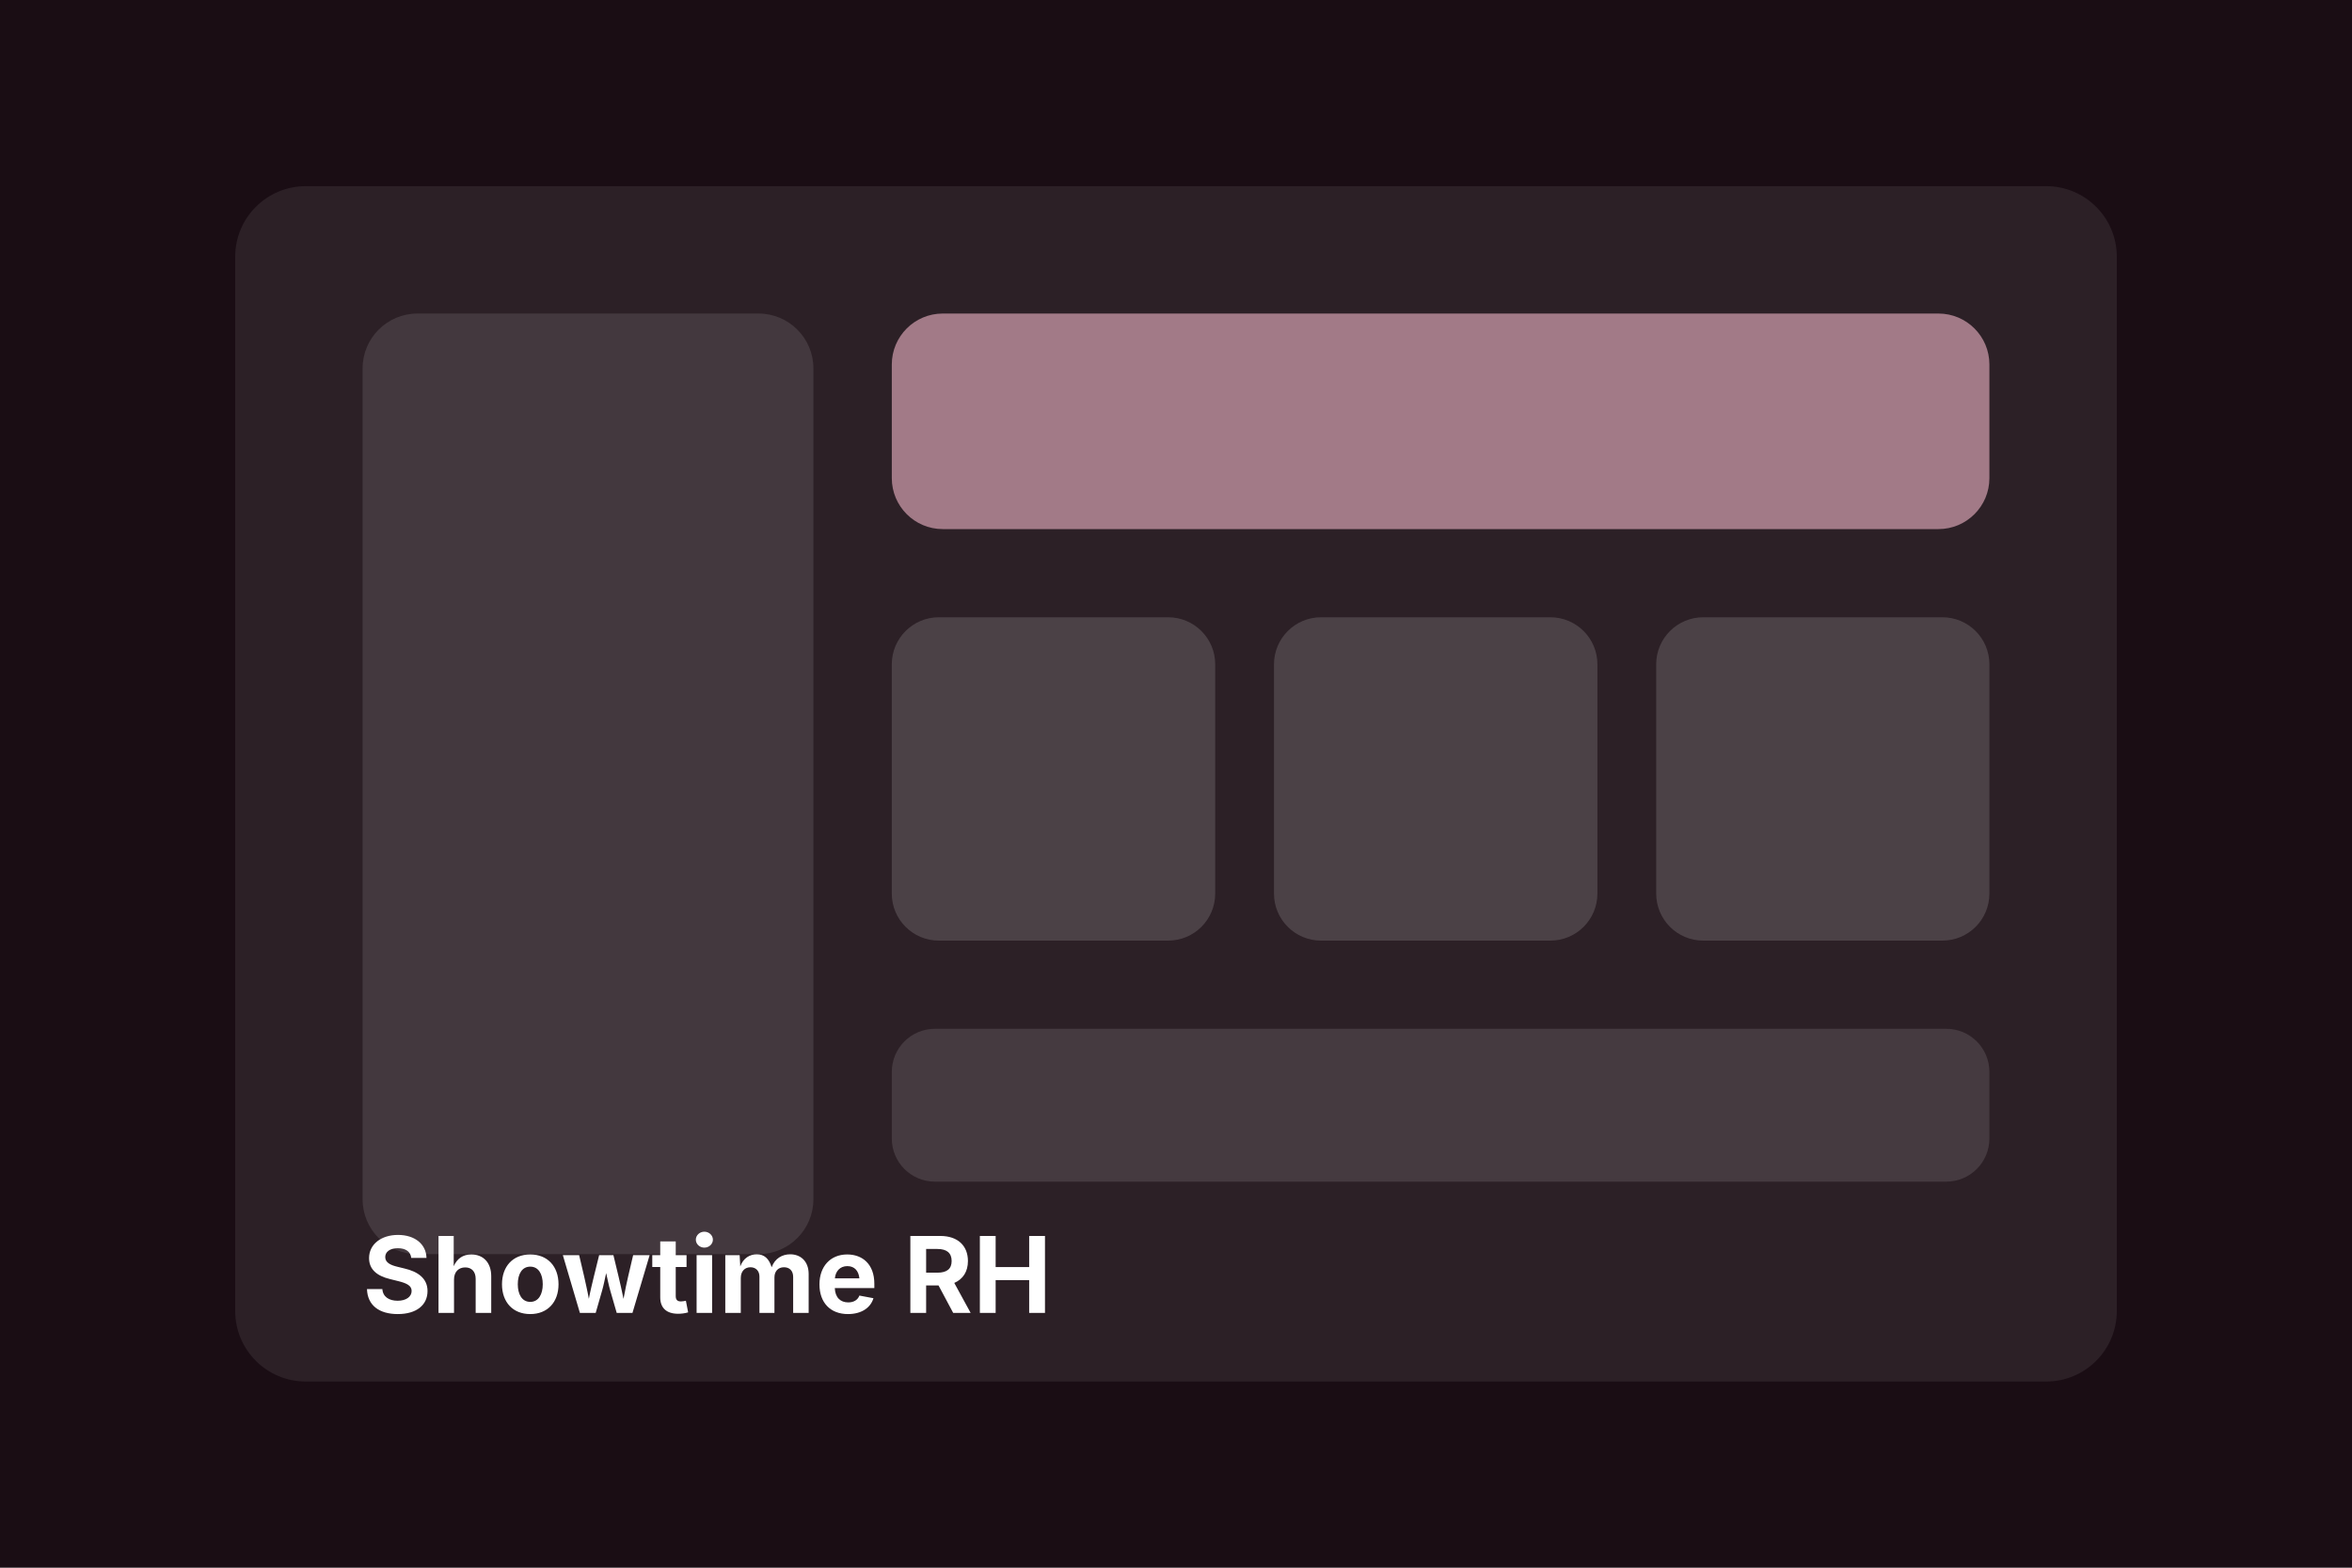
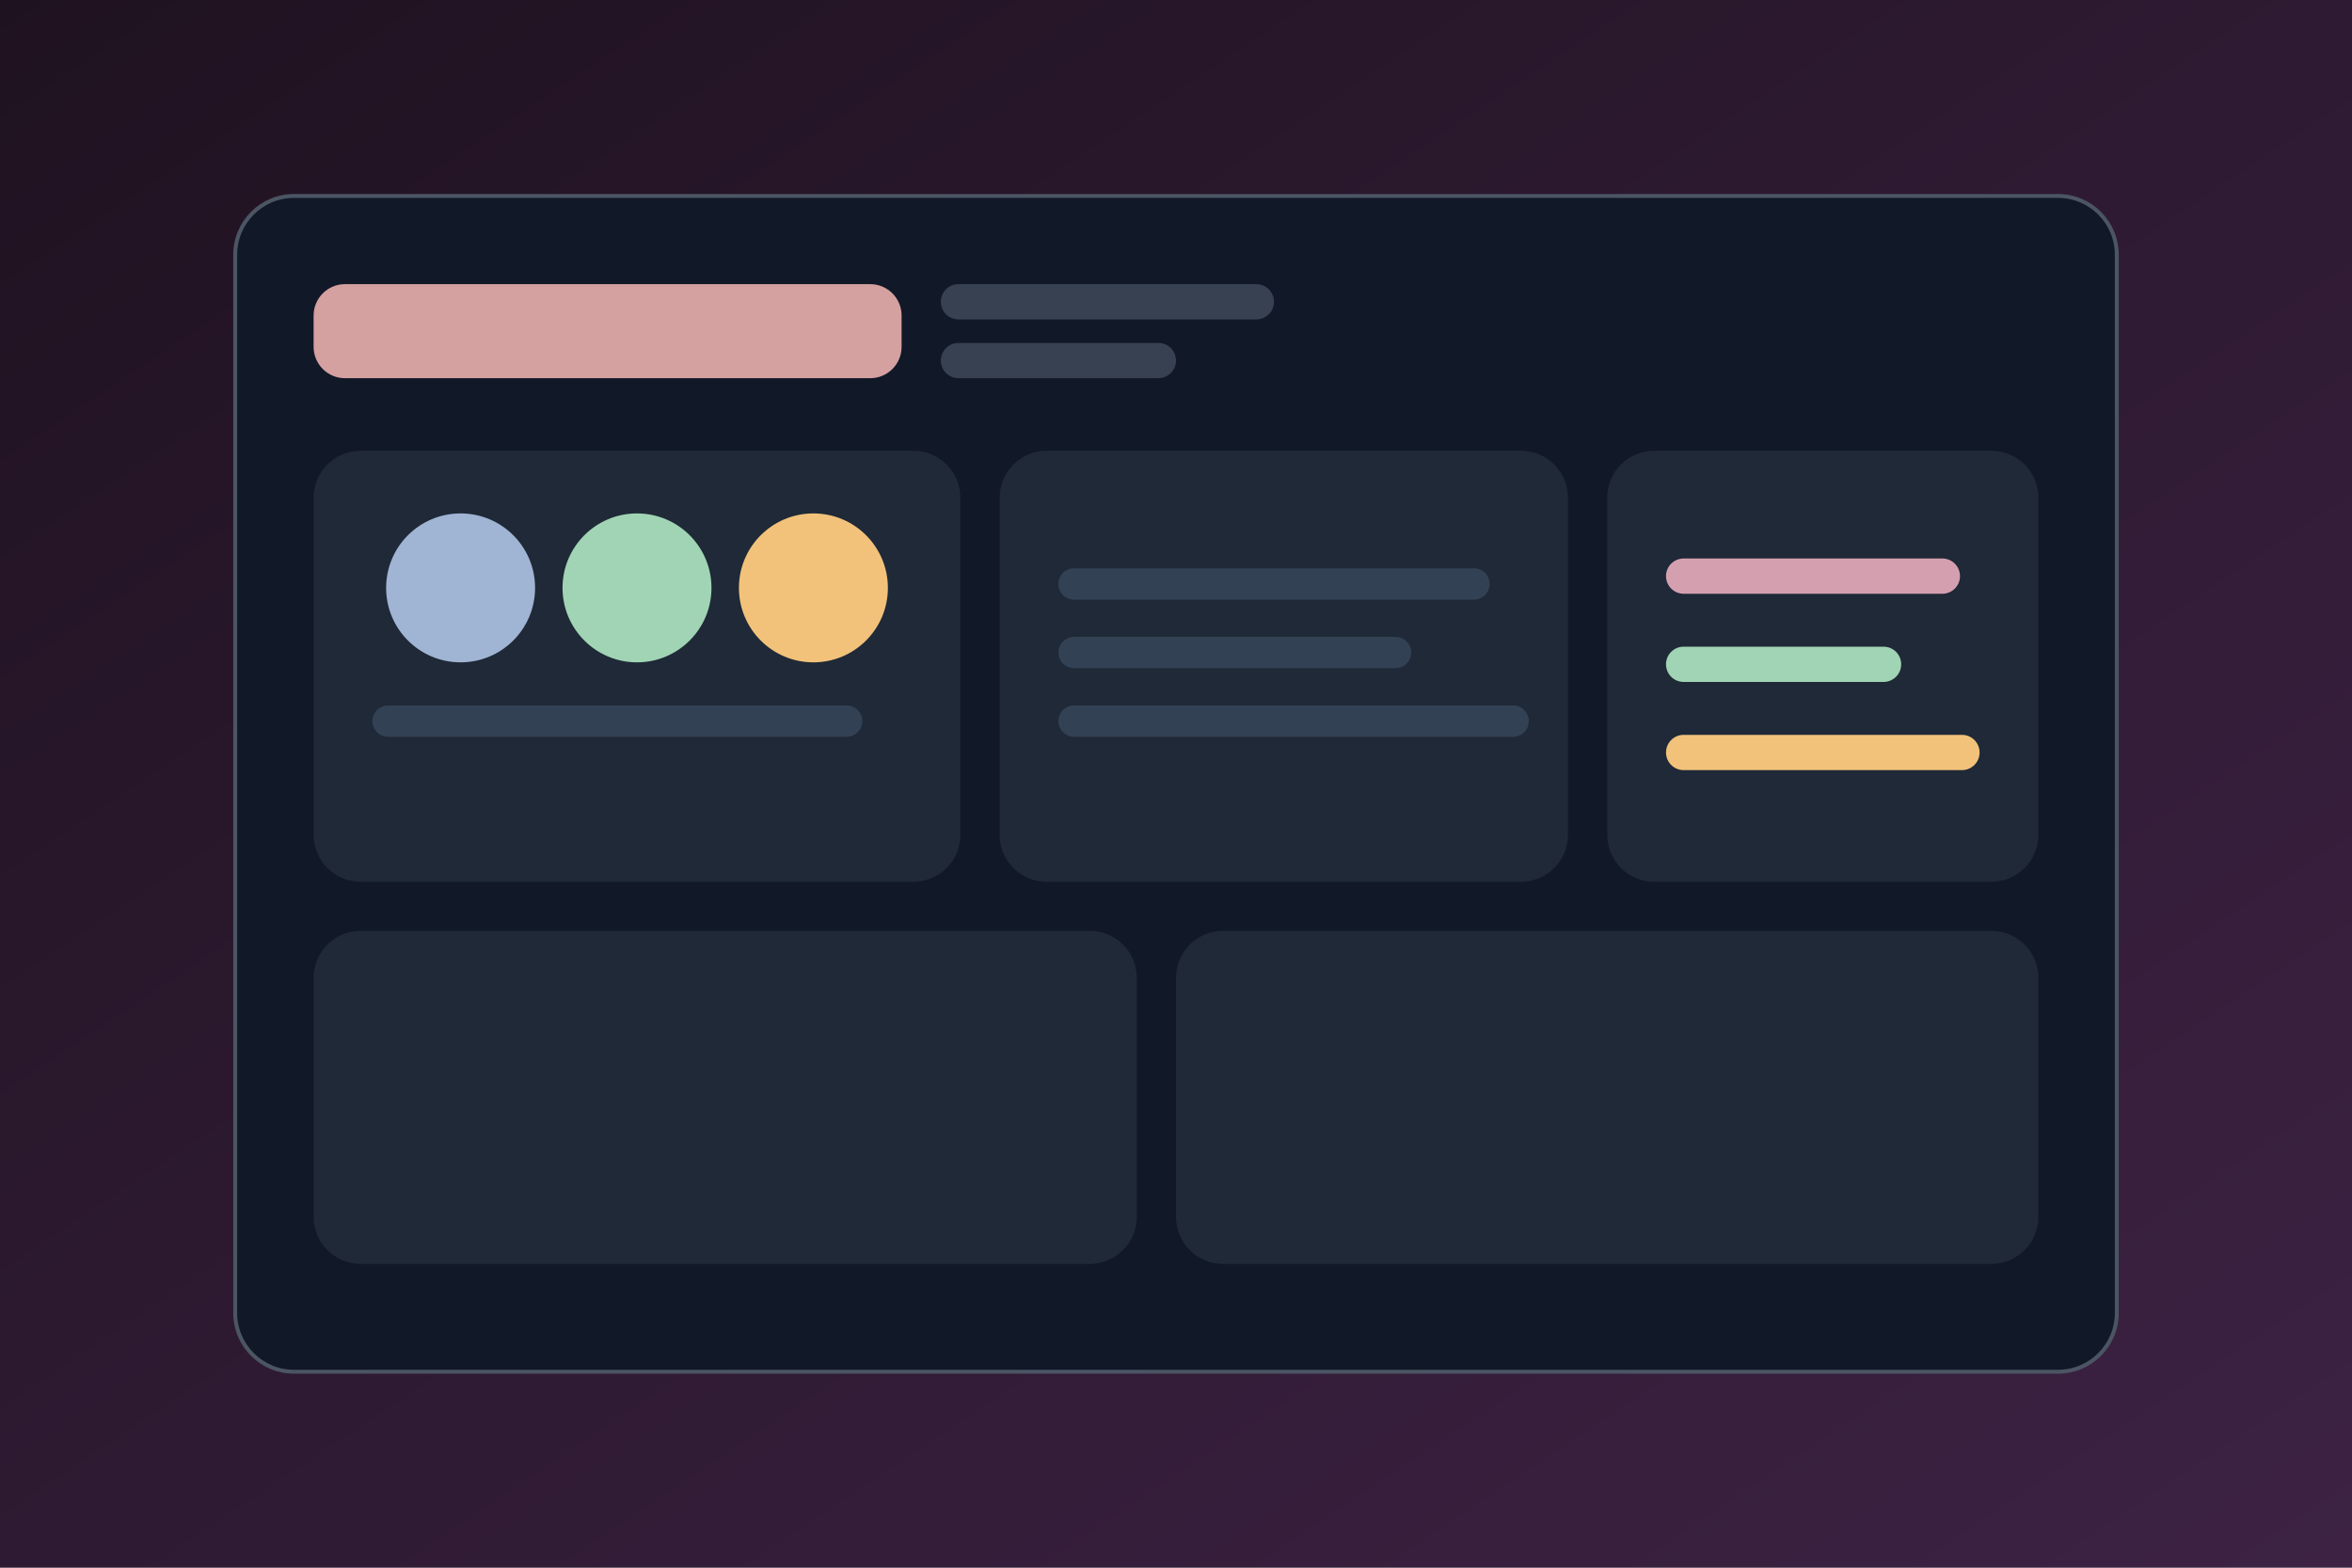
- <svg xmlns="http://www.w3.org/2000/svg" viewBox="0 0 1200 800">
-   <rect width="1200" height="800" fill="#1a0d14" />
-   <rect x="120" y="95" width="960" height="610" rx="36" fill="#fff" opacity=".08" />
-   <rect x="185" y="160" width="230" height="480" rx="28" fill="#fff" opacity=".11" />
-   <rect x="455" y="160" width="560" height="110" rx="26" fill="#d4a0b0" opacity=".7" />
-   <rect x="455" y="315" width="165" height="165" rx="24" fill="#fff" opacity=".15" />
-   <rect x="650" y="315" width="165" height="165" rx="24" fill="#fff" opacity=".15" />
-   <rect x="845" y="315" width="170" height="165" rx="24" fill="#fff" opacity=".15" />
-   <rect x="455" y="525" width="560" height="78" rx="22" fill="#fff" opacity=".12" />
-   <text x="185" y="670" fill="#fff" font-family="Inter, Arial" font-size="54" font-weight="700">Showtime RH</text>
+ <svg xmlns="http://www.w3.org/2000/svg" viewBox="0 0 1200 800" role="img" aria-labelledby="title desc">
+   <defs>
+     <linearGradient id="bg" x1="0" x2="1" y1="0" y2="1">
+       <stop offset="0%" stop-color="#1f1220" />
+       <stop offset="100%" stop-color="#3d2244" />
+     </linearGradient>
+   </defs>
+   <rect width="1200" height="800" fill="url(#bg)" />
+   <rect x="120" y="100" width="960" height="600" rx="30" fill="#111827" stroke="#4b5563" stroke-width="2" />
+   <rect x="160" y="145" width="300" height="48" rx="16" fill="#d4a0a0" />
+   <rect x="480" y="145" width="170" height="18" rx="9" fill="#374151" />
+   <rect x="480" y="175" width="120" height="18" rx="9" fill="#374151" />
+   <g fill="#1f2937">
+     <rect x="160" y="230" width="330" height="220" rx="24" />
+     <rect x="510" y="230" width="290" height="220" rx="24" />
+     <rect x="820" y="230" width="220" height="220" rx="24" />
+     <rect x="160" y="475" width="420" height="170" rx="24" />
+     <rect x="600" y="475" width="440" height="170" rx="24" />
+   </g>
+   <circle cx="235" cy="300" r="38" fill="#a0b4d4" />
+   <circle cx="325" cy="300" r="38" fill="#a0d4b4" />
+   <circle cx="415" cy="300" r="38" fill="#f2c27b" />
+   <rect x="190" y="360" width="250" height="16" rx="8" fill="#334155" />
+   <rect x="540" y="290" width="220" height="16" rx="8" fill="#334155" />
+   <rect x="540" y="325" width="180" height="16" rx="8" fill="#334155" />
+   <rect x="540" y="360" width="240" height="16" rx="8" fill="#334155" />
+   <rect x="850" y="285" width="150" height="18" rx="9" fill="#d4a0b0" />
+   <rect x="850" y="330" width="120" height="18" rx="9" fill="#a0d4b4" />
+   <rect x="850" y="375" width="160" height="18" rx="9" fill="#f2c27b" />
</svg>
